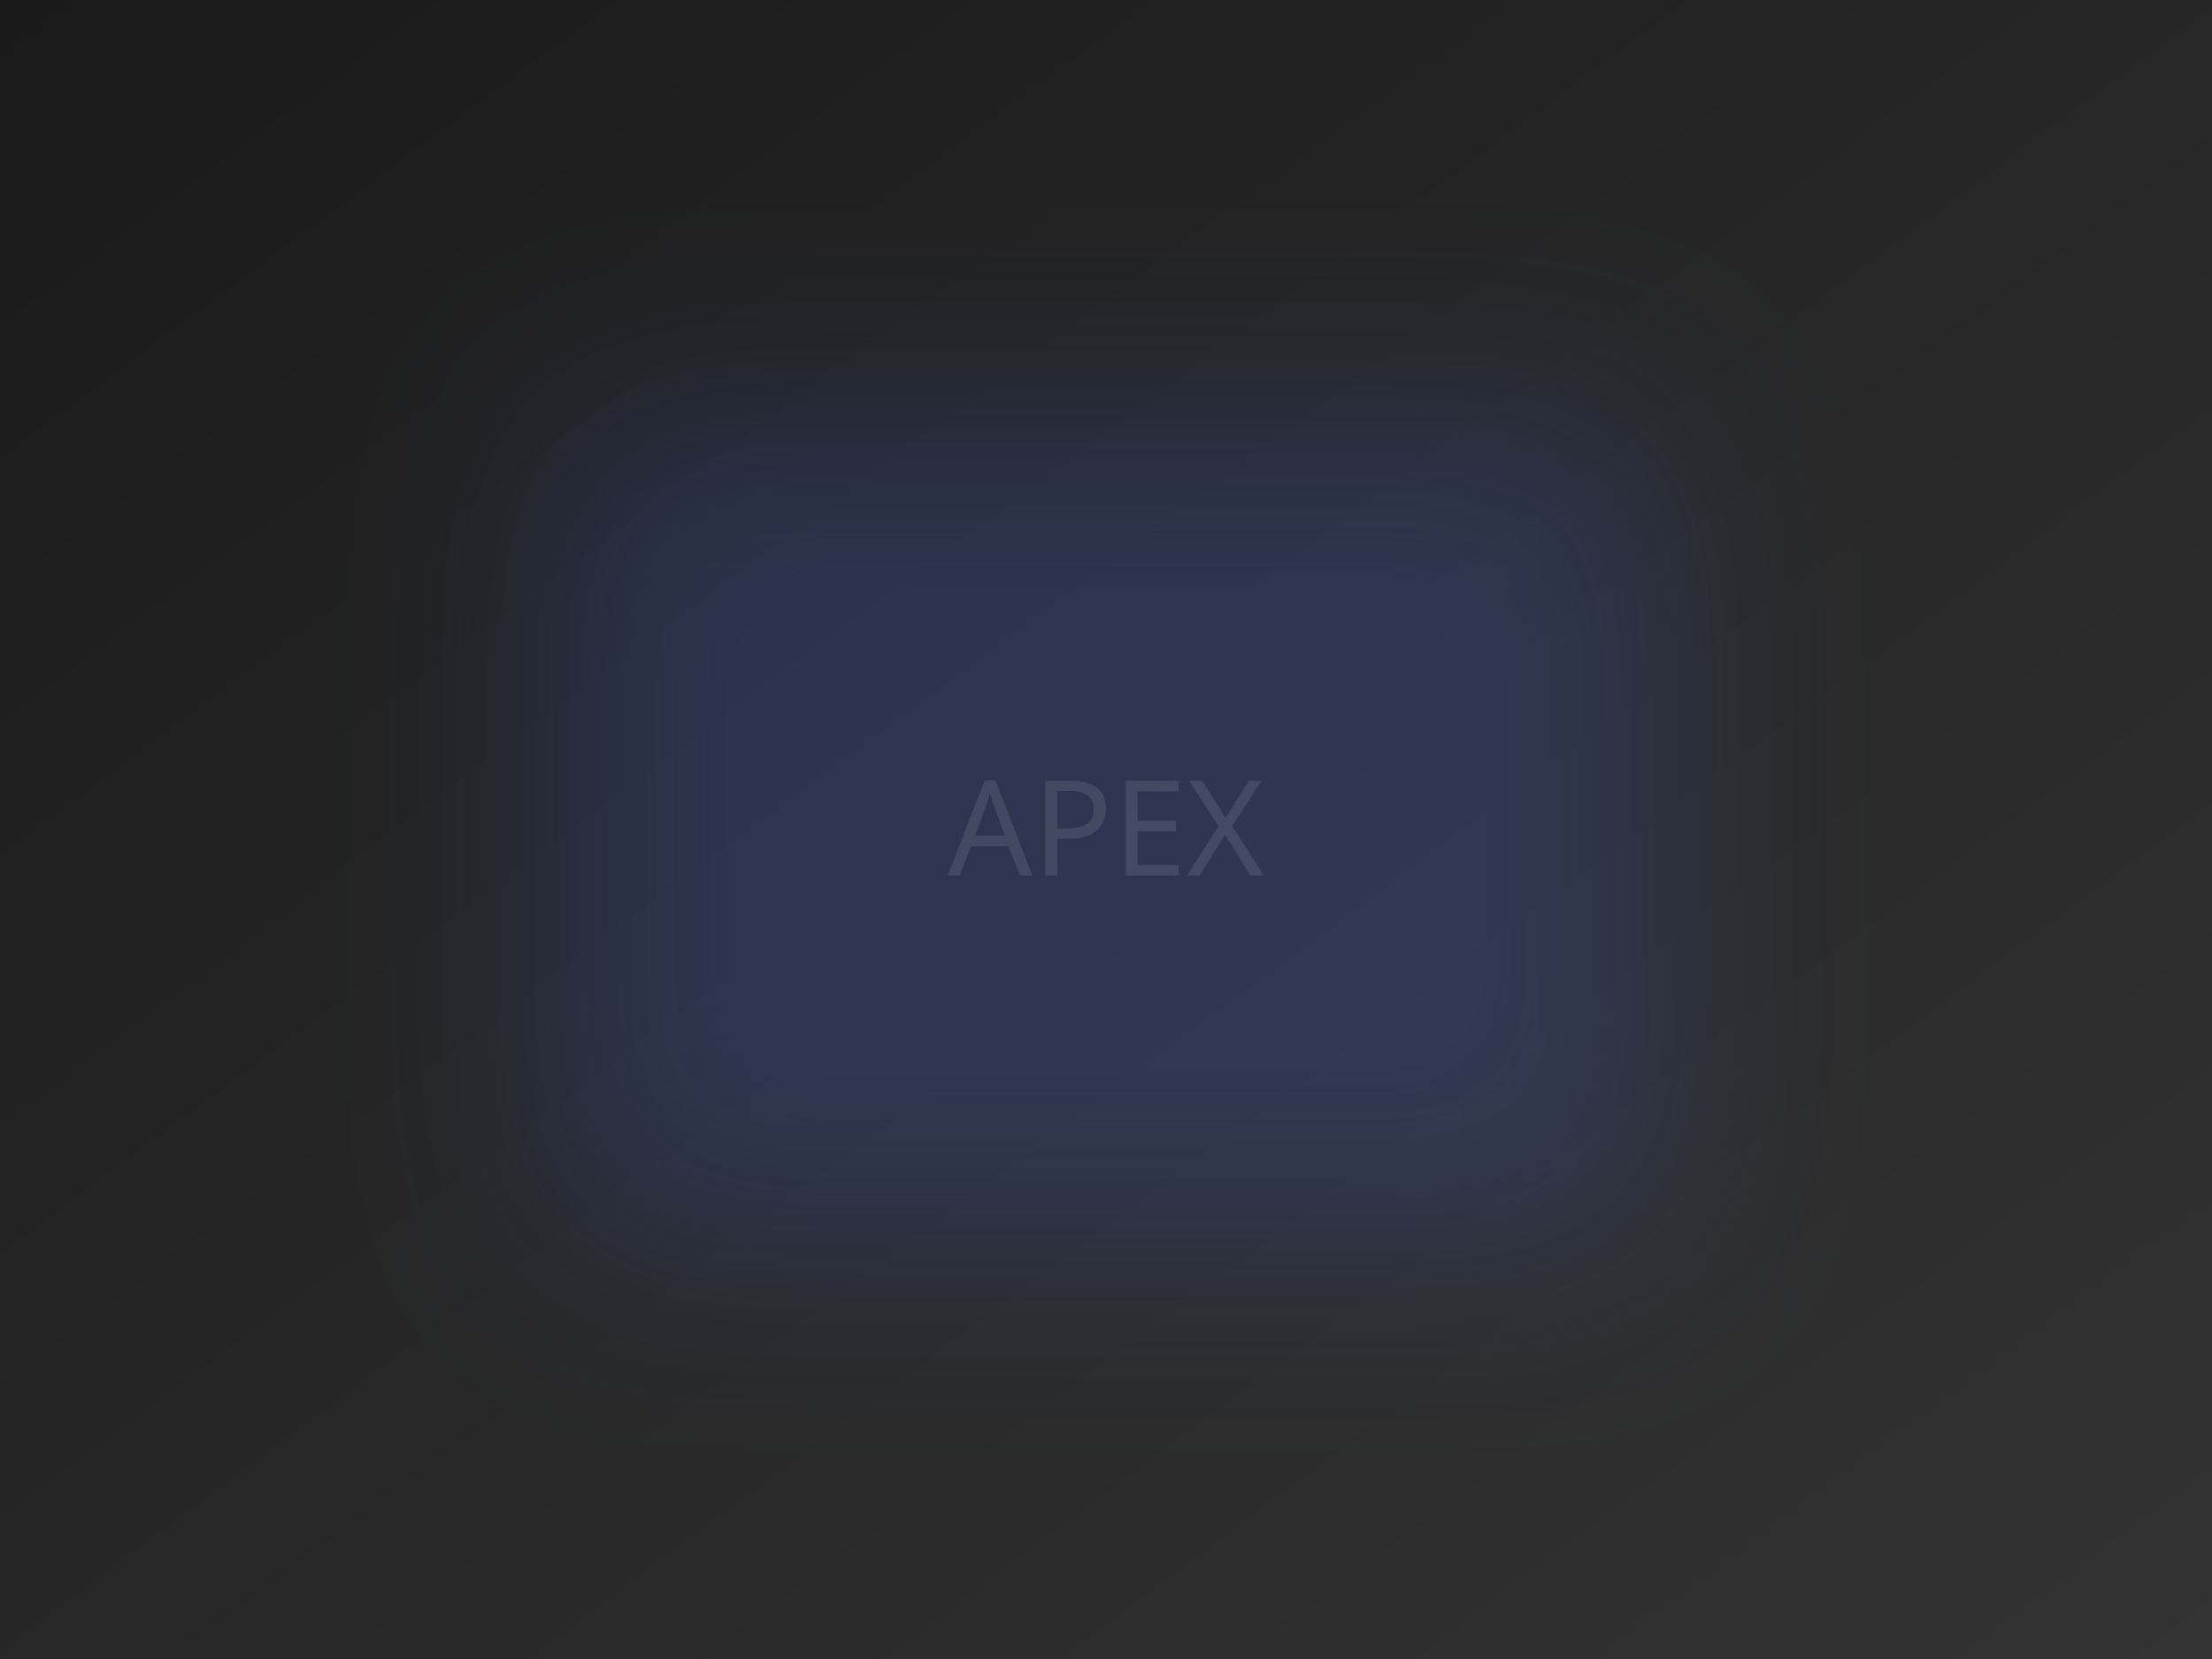
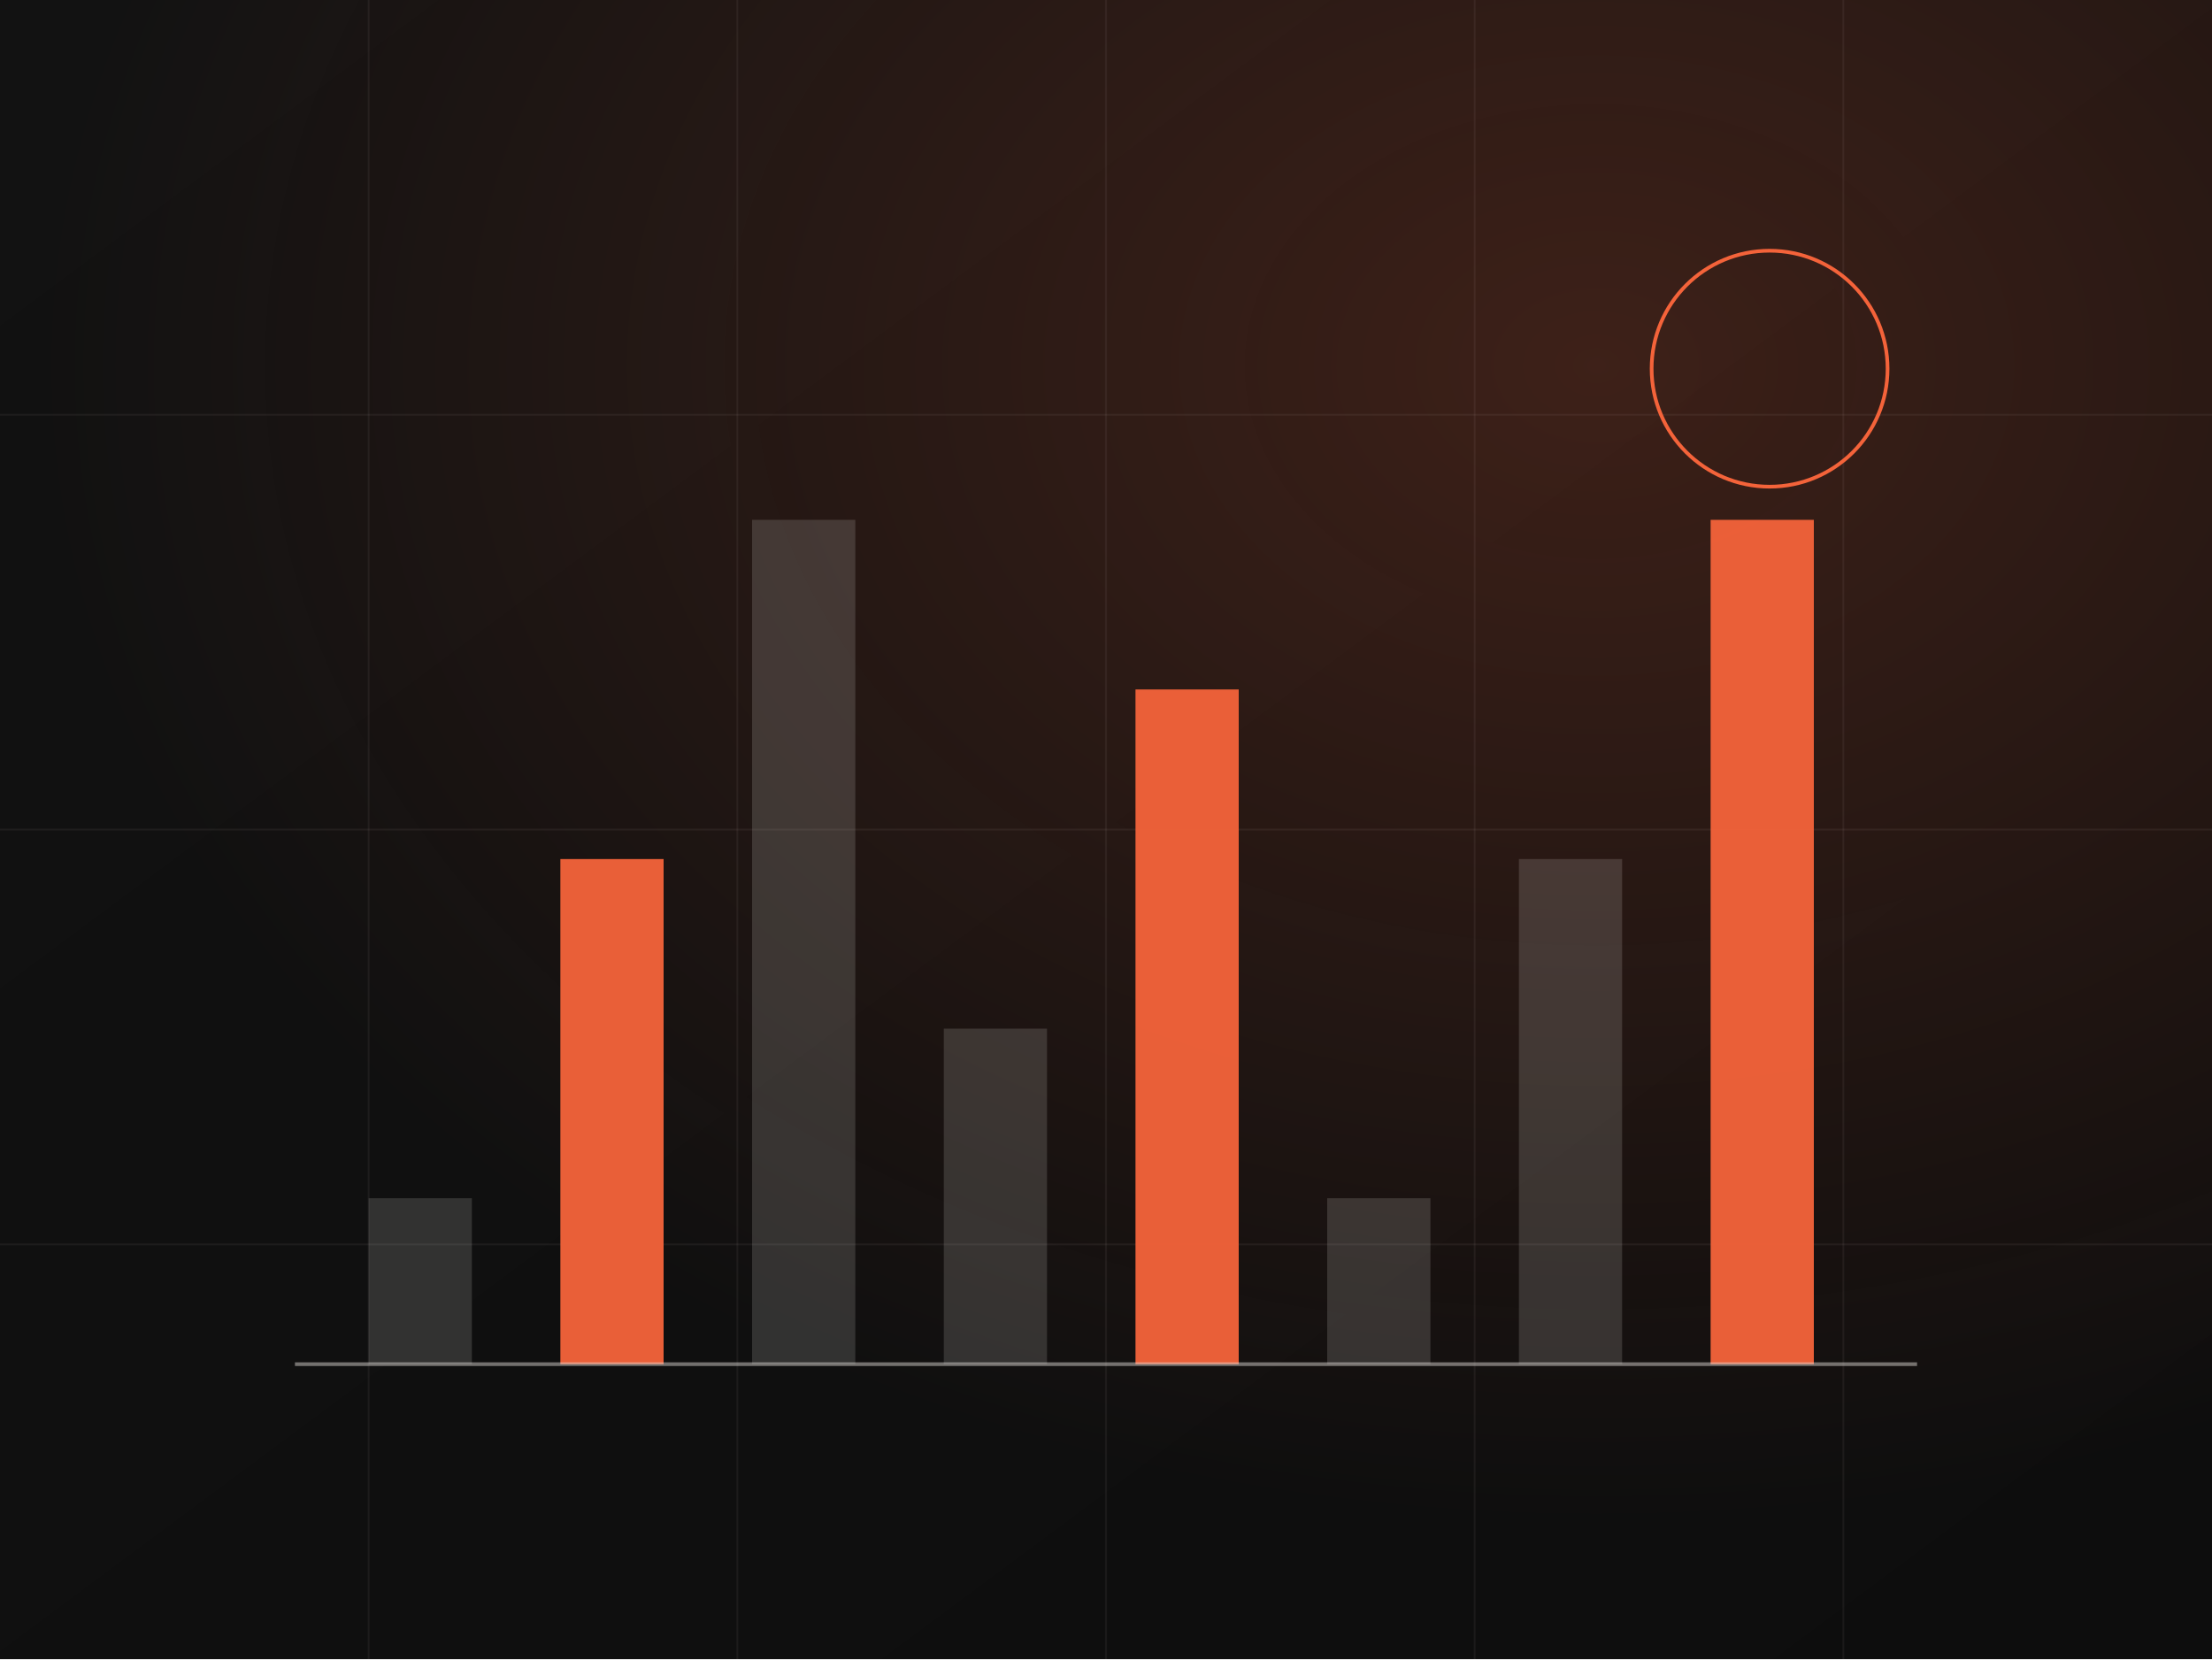
- <svg xmlns="http://www.w3.org/2000/svg" width="800" height="600">
+ <svg xmlns="http://www.w3.org/2000/svg" width="1200" height="900" viewBox="0 0 1200 900">
  <defs>
-     <linearGradient id="grad2" x1="0%" y1="0%" x2="100%" y2="100%">
-       <stop offset="0%" style="stop-color:#1a1a1a;stop-opacity:1" />
-       <stop offset="100%" style="stop-color:#333333;stop-opacity:1" />
+     <linearGradient id="field2" x1="0" y1="0" x2="1" y2="1">
+       <stop offset="0%" stop-color="#121212" />
+       <stop offset="100%" stop-color="#0d0d0d" />
    </linearGradient>
+     <radialGradient id="warm2" cx="72%" cy="22%" r="70%">
+       <stop offset="0%" stop-color="#f4633a" stop-opacity="0.20" />
+       <stop offset="100%" stop-color="#f4633a" stop-opacity="0" />
+     </radialGradient>
  </defs>
-   <rect width="100%" height="100%" fill="url(#grad2)" />
-   <rect x="200" y="150" width="400" height="300" fill="#4d79ff" opacity="0.2" filter="blur(40px)" />
-   <text x="50%" y="50%" dominant-baseline="middle" text-anchor="middle" font-family="sans-serif" font-size="48" fill="#ffffff" opacity="0.1">APEX</text>
+   <rect width="1200" height="900" fill="url(#field2)" />
+   <rect width="1200" height="900" fill="url(#warm2)" />
+   <g stroke="#ebe8e3" stroke-opacity="0.06" stroke-width="1">
+     <line x1="200" y1="0" x2="200" y2="900" />
+     <line x1="400" y1="0" x2="400" y2="900" />
+     <line x1="600" y1="0" x2="600" y2="900" />
+     <line x1="800" y1="0" x2="800" y2="900" />
+     <line x1="1000" y1="0" x2="1000" y2="900" />
+     <line x1="0" y1="225" x2="1200" y2="225" />
+     <line x1="0" y1="450" x2="1200" y2="450" />
+     <line x1="0" y1="675" x2="1200" y2="675" />
+   </g>
+   <g>
+     <rect x="200" y="650" width="56" height="90" fill="#ebe8e3" fill-opacity="0.16" />
+     <rect x="304" y="466" width="56" height="274" fill="#f4633a" fill-opacity="0.95" />
+     <rect x="408" y="282" width="56" height="458" fill="#ebe8e3" fill-opacity="0.16" />
+     <rect x="512" y="558" width="56" height="182" fill="#ebe8e3" fill-opacity="0.16" />
+     <rect x="616" y="374" width="56" height="366" fill="#f4633a" fill-opacity="0.95" />
+     <rect x="720" y="650" width="56" height="90" fill="#ebe8e3" fill-opacity="0.16" />
+     <rect x="824" y="466" width="56" height="274" fill="#ebe8e3" fill-opacity="0.16" />
+     <rect x="928" y="282" width="56" height="458" fill="#f4633a" fill-opacity="0.95" />
+   </g>
+   <line x1="160" y1="740" x2="1040" y2="740" stroke="#ebe8e3" stroke-opacity="0.45" stroke-width="2" />
+   <circle cx="960" cy="200" r="64" fill="none" stroke="#f4633a" stroke-width="2" />
</svg>
